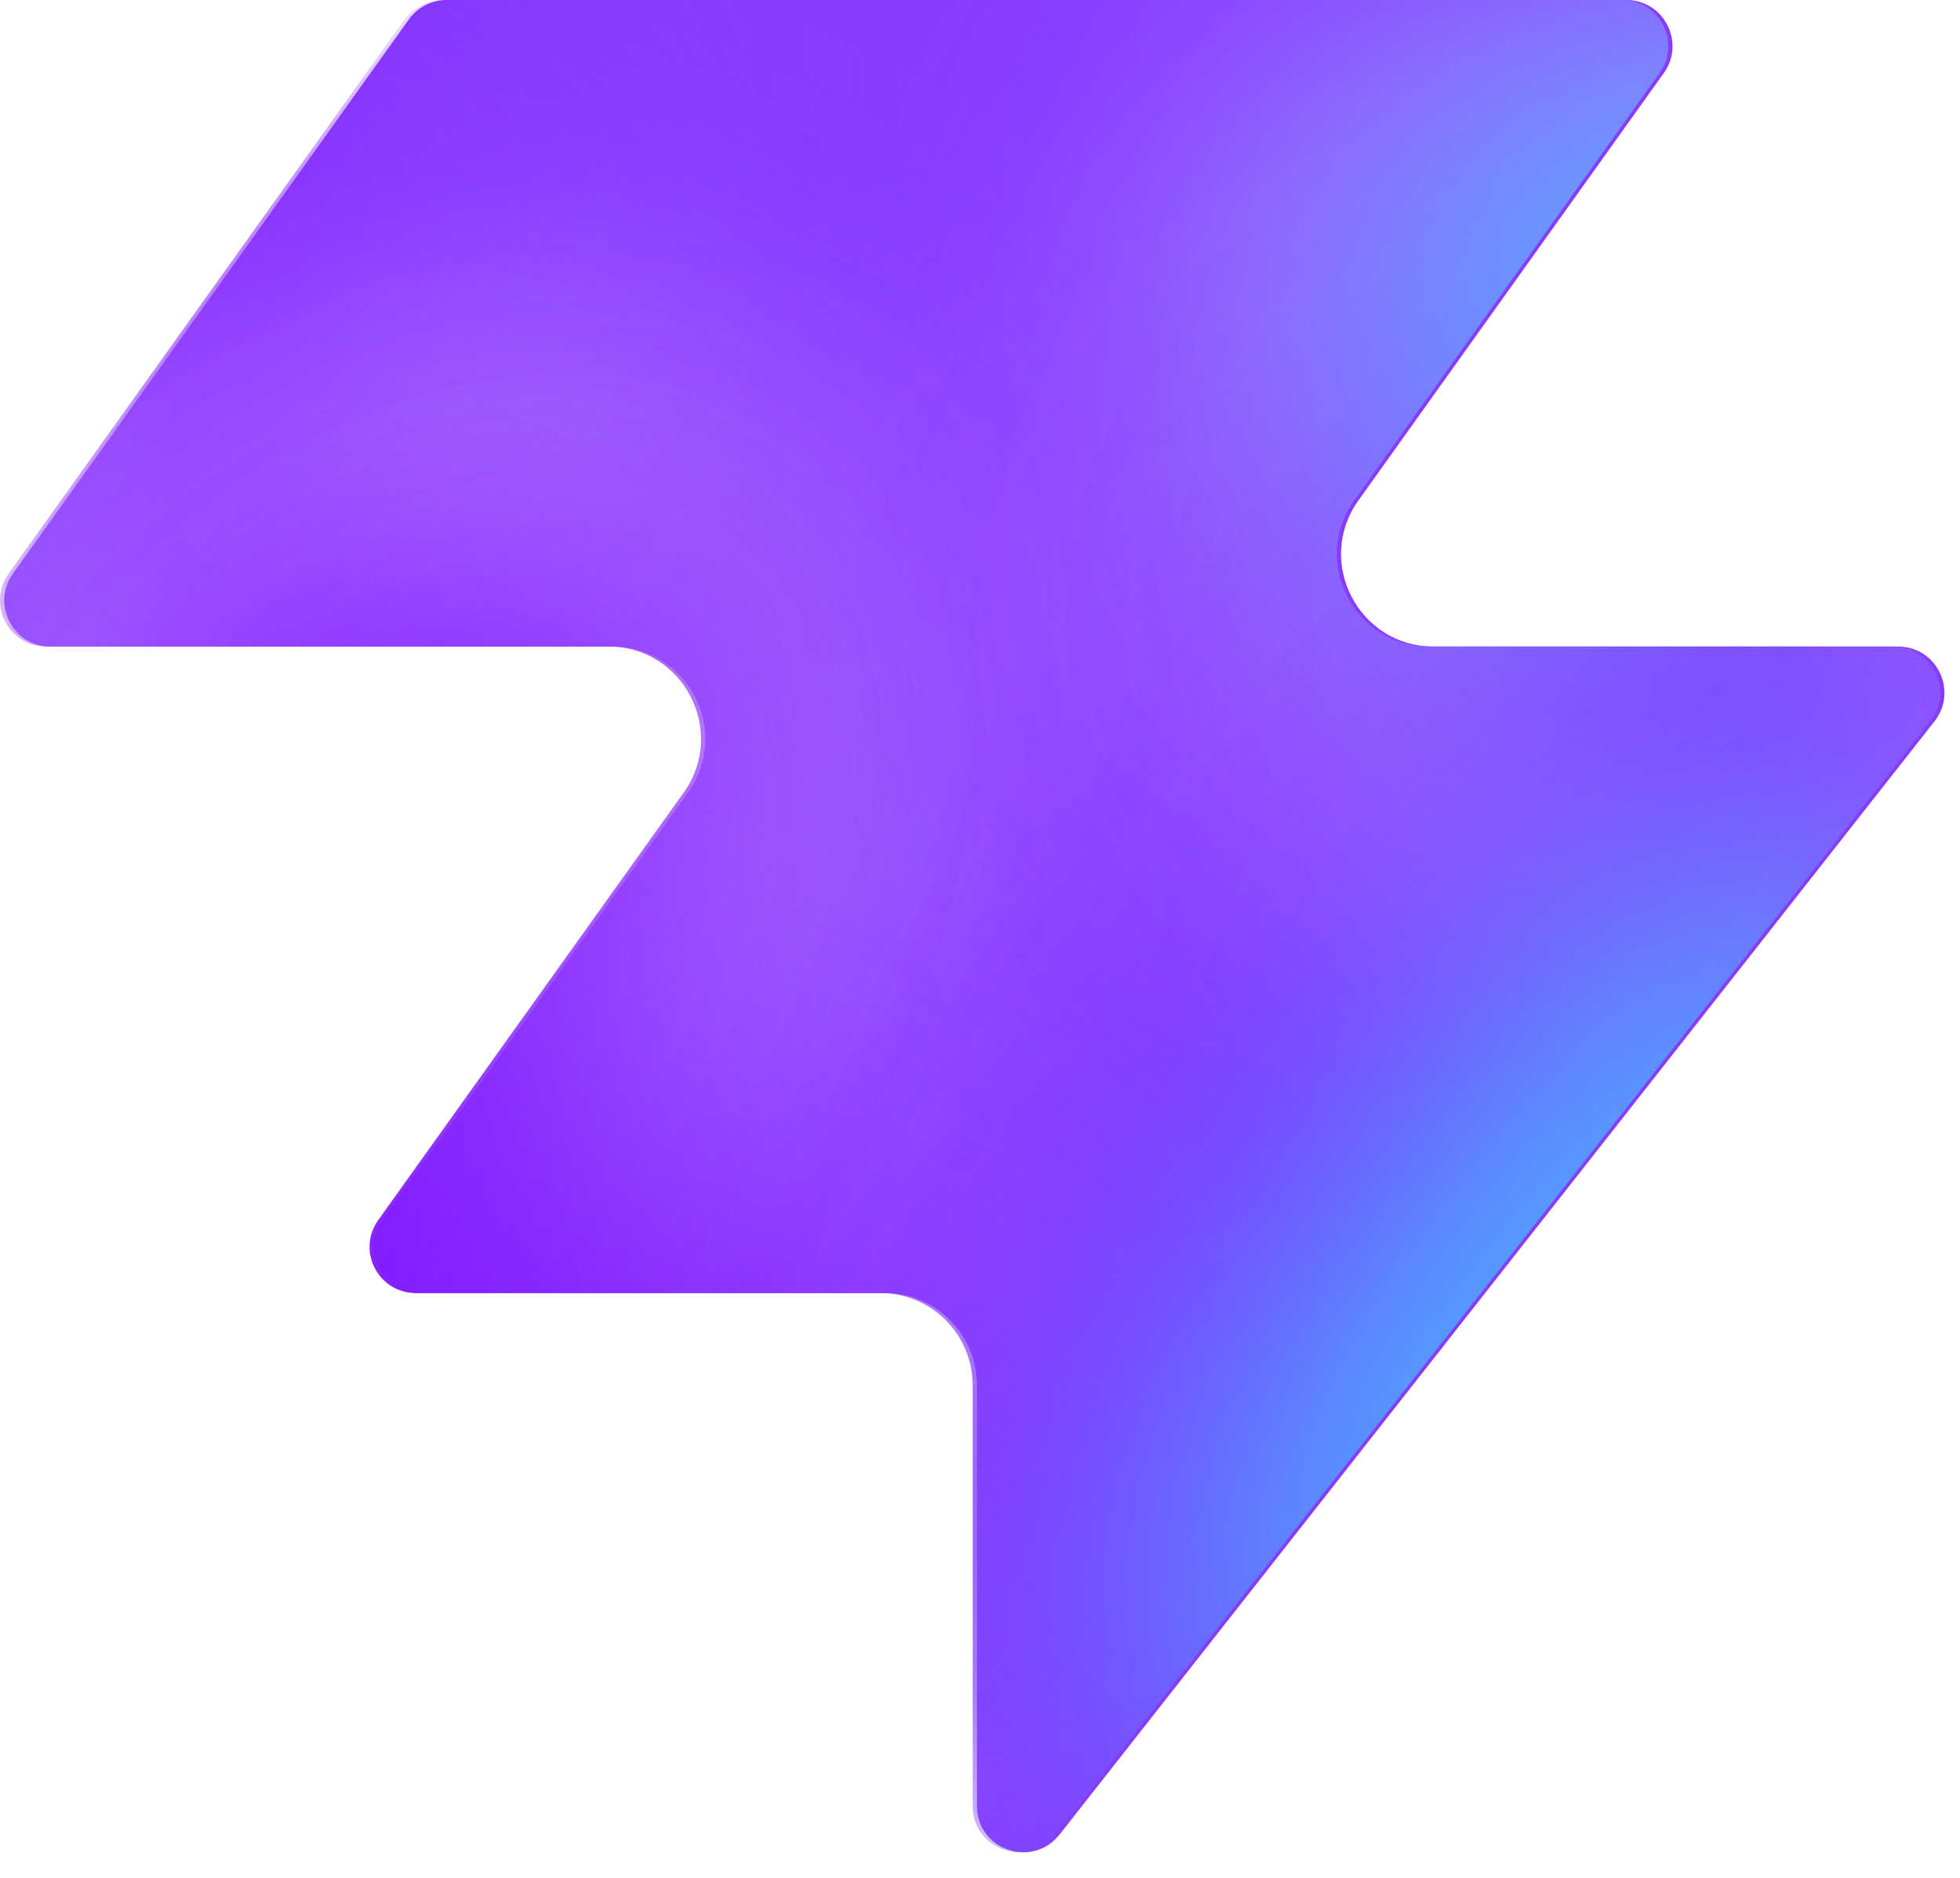
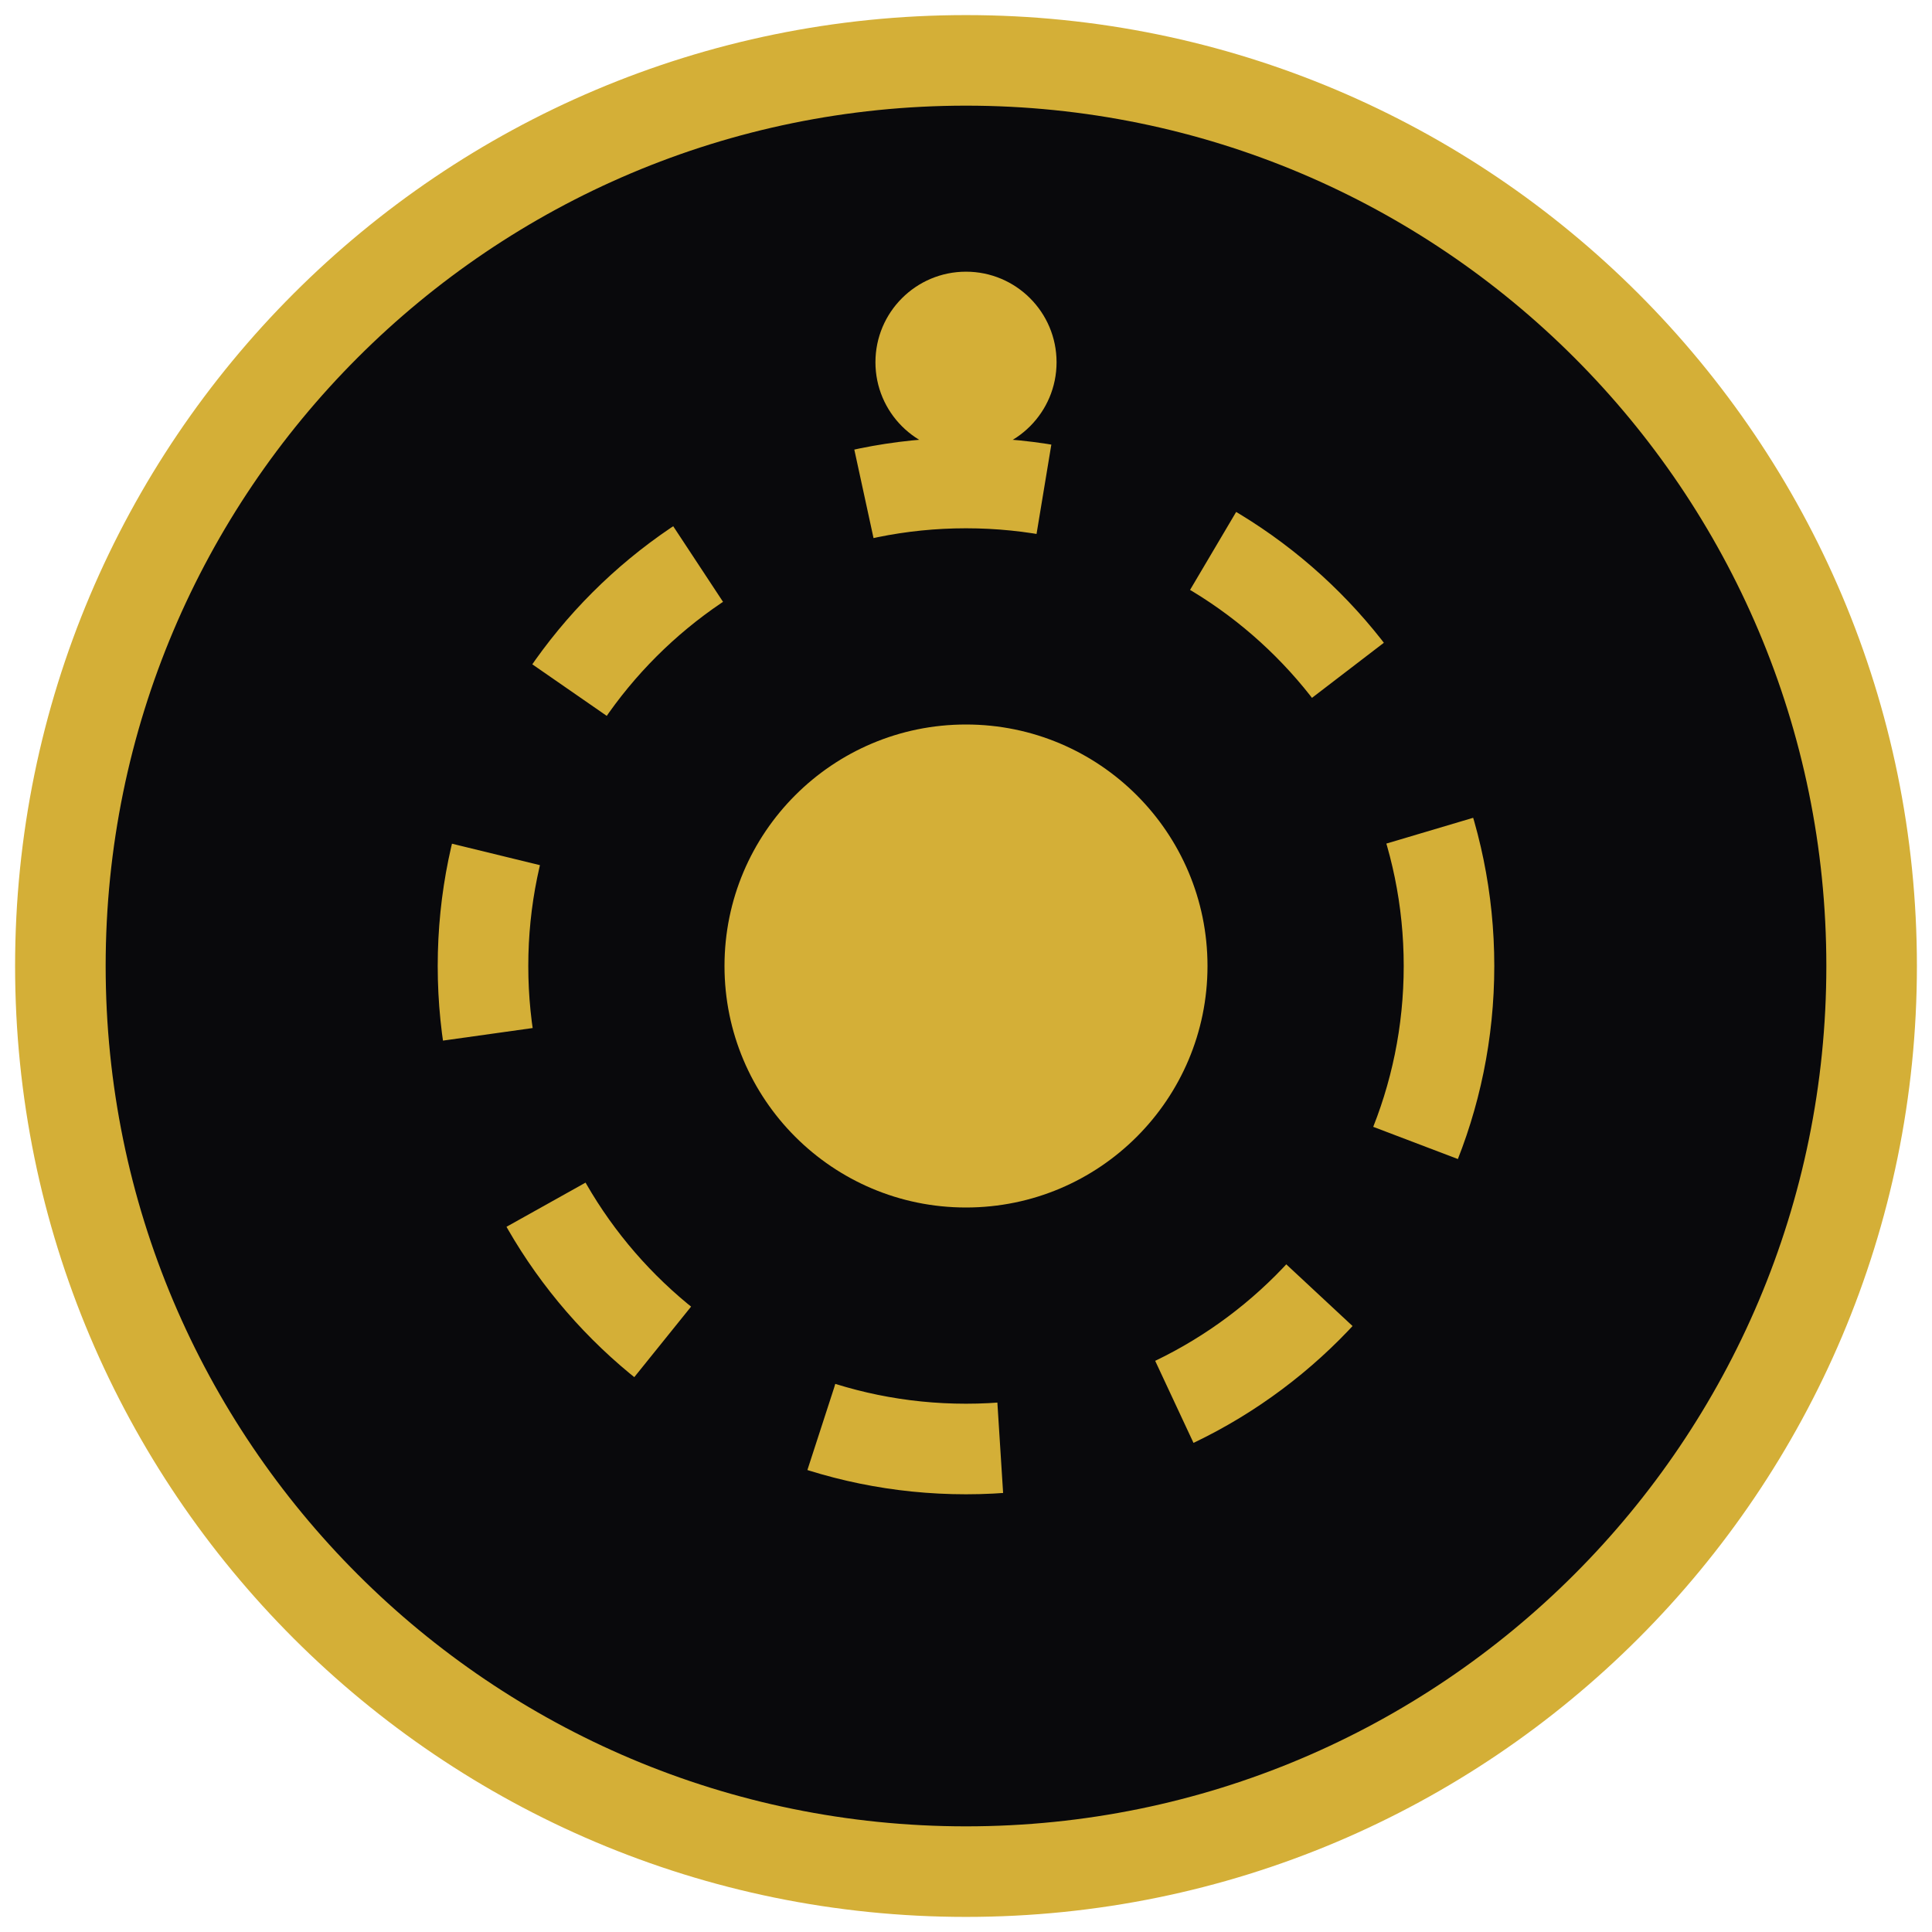
- <svg xmlns="http://www.w3.org/2000/svg" width="48" height="46" fill="none" viewBox="0 0 48 46">
-   <path fill="#863bff" d="M25.946 44.938c-.664.845-2.021.375-2.021-.698V33.937a2.26 2.26 0 0 0-2.262-2.262H10.287c-.92 0-1.456-1.04-.92-1.788l7.48-10.471c1.07-1.497 0-3.578-1.842-3.578H1.237c-.92 0-1.456-1.04-.92-1.788L10.013.474c.214-.297.556-.474.92-.474h28.894c.92 0 1.456 1.04.92 1.788l-7.48 10.471c-1.07 1.498 0 3.579 1.842 3.579h11.377c.943 0 1.473 1.088.89 1.83L25.947 44.94z" style="fill:#863bff;fill:color(display-p3 .525 .23 1);fill-opacity:1" />
-   <mask id="a" width="48" height="46" x="0" y="0" maskUnits="userSpaceOnUse" style="mask-type:alpha">
-     <path fill="#000" d="M25.842 44.938c-.664.844-2.021.375-2.021-.698V33.937a2.26 2.26 0 0 0-2.262-2.262H10.183c-.92 0-1.456-1.04-.92-1.788l7.48-10.471c1.07-1.498 0-3.579-1.842-3.579H1.133c-.92 0-1.456-1.04-.92-1.787L9.91.473c.214-.297.556-.474.92-.474h28.894c.92 0 1.456 1.04.92 1.788l-7.48 10.471c-1.07 1.498 0 3.578 1.842 3.578h11.377c.943 0 1.473 1.088.89 1.832L25.843 44.94z" style="fill:#000;fill-opacity:1" />
-   </mask>
-   <g mask="url(#a)">
-     <g filter="url(#b)">
-       <ellipse cx="5.508" cy="14.704" fill="#ede6ff" rx="5.508" ry="14.704" style="fill:#ede6ff;fill:color(display-p3 .927 .903 1);fill-opacity:1" transform="matrix(.00324 1 1 -.00324 -4.47 31.516)" />
-     </g>
-     <g filter="url(#c)">
-       <ellipse cx="10.399" cy="29.851" fill="#ede6ff" rx="10.399" ry="29.851" style="fill:#ede6ff;fill:color(display-p3 .927 .903 1);fill-opacity:1" transform="matrix(.00324 1 1 -.00324 -39.328 7.883)" />
-     </g>
-     <g filter="url(#d)">
-       <ellipse cx="5.508" cy="30.487" fill="#7e14ff" rx="5.508" ry="30.487" style="fill:#7e14ff;fill:color(display-p3 .492 .077 1);fill-opacity:1" transform="rotate(89.814 -25.913 -14.639)scale(1 -1)" />
-     </g>
-     <g filter="url(#e)">
-       <ellipse cx="5.508" cy="30.599" fill="#7e14ff" rx="5.508" ry="30.599" style="fill:#7e14ff;fill:color(display-p3 .492 .077 1);fill-opacity:1" transform="rotate(89.814 -32.644 -3.334)scale(1 -1)" />
-     </g>
-     <g filter="url(#f)">
-       <ellipse cx="5.508" cy="30.599" fill="#7e14ff" rx="5.508" ry="30.599" style="fill:#7e14ff;fill:color(display-p3 .492 .077 1);fill-opacity:1" transform="matrix(.00324 1 1 -.00324 -34.34 30.47)" />
-     </g>
-     <g filter="url(#g)">
-       <ellipse cx="14.072" cy="22.078" fill="#ede6ff" rx="14.072" ry="22.078" style="fill:#ede6ff;fill:color(display-p3 .927 .903 1);fill-opacity:1" transform="rotate(93.35 24.506 48.493)scale(-1 1)" />
-     </g>
-     <g filter="url(#h)">
-       <ellipse cx="3.47" cy="21.501" fill="#7e14ff" rx="3.47" ry="21.501" style="fill:#7e14ff;fill:color(display-p3 .492 .077 1);fill-opacity:1" transform="rotate(89.009 28.708 47.59)scale(-1 1)" />
-     </g>
-     <g filter="url(#i)">
-       <ellipse cx="3.47" cy="21.501" fill="#7e14ff" rx="3.47" ry="21.501" style="fill:#7e14ff;fill:color(display-p3 .492 .077 1);fill-opacity:1" transform="rotate(89.009 28.708 47.59)scale(-1 1)" />
-     </g>
-     <g filter="url(#j)">
-       <ellipse cx=".387" cy="8.972" fill="#7e14ff" rx="4.407" ry="29.108" style="fill:#7e14ff;fill:color(display-p3 .492 .077 1);fill-opacity:1" transform="rotate(39.51 .387 8.972)" />
-     </g>
-     <g filter="url(#k)">
-       <ellipse cx="47.523" cy="-6.092" fill="#7e14ff" rx="4.407" ry="29.108" style="fill:#7e14ff;fill:color(display-p3 .492 .077 1);fill-opacity:1" transform="rotate(37.892 47.523 -6.092)" />
-     </g>
-     <g filter="url(#l)">
-       <ellipse cx="41.412" cy="6.333" fill="#47bfff" rx="5.971" ry="9.665" style="fill:#47bfff;fill:color(display-p3 .28 .748 1);fill-opacity:1" transform="rotate(37.892 41.412 6.333)" />
-     </g>
-     <g filter="url(#m)">
-       <ellipse cx="-1.879" cy="38.332" fill="#7e14ff" rx="4.407" ry="29.108" style="fill:#7e14ff;fill:color(display-p3 .492 .077 1);fill-opacity:1" transform="rotate(37.892 -1.88 38.332)" />
-     </g>
-     <g filter="url(#n)">
-       <ellipse cx="-1.879" cy="38.332" fill="#7e14ff" rx="4.407" ry="29.108" style="fill:#7e14ff;fill:color(display-p3 .492 .077 1);fill-opacity:1" transform="rotate(37.892 -1.88 38.332)" />
-     </g>
-     <g filter="url(#o)">
-       <ellipse cx="35.651" cy="29.907" fill="#7e14ff" rx="4.407" ry="29.108" style="fill:#7e14ff;fill:color(display-p3 .492 .077 1);fill-opacity:1" transform="rotate(37.892 35.651 29.907)" />
-     </g>
-     <g filter="url(#p)">
-       <ellipse cx="38.418" cy="32.4" fill="#47bfff" rx="5.971" ry="15.297" style="fill:#47bfff;fill:color(display-p3 .28 .748 1);fill-opacity:1" transform="rotate(37.892 38.418 32.4)" />
-     </g>
-   </g>
-   <defs>
-     <filter id="b" width="60.045" height="41.654" x="-19.77" y="16.149" color-interpolation-filters="sRGB" filterUnits="userSpaceOnUse">
-       <feFlood flood-opacity="0" result="BackgroundImageFix" />
-       <feBlend in="SourceGraphic" in2="BackgroundImageFix" result="shape" />
-       <feGaussianBlur result="effect1_foregroundBlur_2002_17158" stdDeviation="7.659" />
-     </filter>
-     <filter id="c" width="90.34" height="51.437" x="-54.613" y="-7.533" color-interpolation-filters="sRGB" filterUnits="userSpaceOnUse">
-       <feFlood flood-opacity="0" result="BackgroundImageFix" />
-       <feBlend in="SourceGraphic" in2="BackgroundImageFix" result="shape" />
-       <feGaussianBlur result="effect1_foregroundBlur_2002_17158" stdDeviation="7.659" />
-     </filter>
-     <filter id="d" width="79.355" height="29.4" x="-49.64" y="2.03" color-interpolation-filters="sRGB" filterUnits="userSpaceOnUse">
-       <feFlood flood-opacity="0" result="BackgroundImageFix" />
-       <feBlend in="SourceGraphic" in2="BackgroundImageFix" result="shape" />
-       <feGaussianBlur result="effect1_foregroundBlur_2002_17158" stdDeviation="4.596" />
-     </filter>
-     <filter id="e" width="79.579" height="29.4" x="-45.045" y="20.029" color-interpolation-filters="sRGB" filterUnits="userSpaceOnUse">
-       <feFlood flood-opacity="0" result="BackgroundImageFix" />
-       <feBlend in="SourceGraphic" in2="BackgroundImageFix" result="shape" />
-       <feGaussianBlur result="effect1_foregroundBlur_2002_17158" stdDeviation="4.596" />
-     </filter>
-     <filter id="f" width="79.579" height="29.4" x="-43.513" y="21.178" color-interpolation-filters="sRGB" filterUnits="userSpaceOnUse">
-       <feFlood flood-opacity="0" result="BackgroundImageFix" />
-       <feBlend in="SourceGraphic" in2="BackgroundImageFix" result="shape" />
-       <feGaussianBlur result="effect1_foregroundBlur_2002_17158" stdDeviation="4.596" />
-     </filter>
-     <filter id="g" width="74.749" height="58.852" x="15.756" y="-17.901" color-interpolation-filters="sRGB" filterUnits="userSpaceOnUse">
-       <feFlood flood-opacity="0" result="BackgroundImageFix" />
-       <feBlend in="SourceGraphic" in2="BackgroundImageFix" result="shape" />
-       <feGaussianBlur result="effect1_foregroundBlur_2002_17158" stdDeviation="7.659" />
-     </filter>
-     <filter id="h" width="61.377" height="25.362" x="23.548" y="2.284" color-interpolation-filters="sRGB" filterUnits="userSpaceOnUse">
-       <feFlood flood-opacity="0" result="BackgroundImageFix" />
-       <feBlend in="SourceGraphic" in2="BackgroundImageFix" result="shape" />
-       <feGaussianBlur result="effect1_foregroundBlur_2002_17158" stdDeviation="4.596" />
-     </filter>
-     <filter id="i" width="61.377" height="25.362" x="23.548" y="2.284" color-interpolation-filters="sRGB" filterUnits="userSpaceOnUse">
-       <feFlood flood-opacity="0" result="BackgroundImageFix" />
-       <feBlend in="SourceGraphic" in2="BackgroundImageFix" result="shape" />
-       <feGaussianBlur result="effect1_foregroundBlur_2002_17158" stdDeviation="4.596" />
-     </filter>
-     <filter id="j" width="56.045" height="63.649" x="-27.636" y="-22.853" color-interpolation-filters="sRGB" filterUnits="userSpaceOnUse">
-       <feFlood flood-opacity="0" result="BackgroundImageFix" />
-       <feBlend in="SourceGraphic" in2="BackgroundImageFix" result="shape" />
-       <feGaussianBlur result="effect1_foregroundBlur_2002_17158" stdDeviation="4.596" />
-     </filter>
-     <filter id="k" width="54.814" height="64.646" x="20.116" y="-38.415" color-interpolation-filters="sRGB" filterUnits="userSpaceOnUse">
-       <feFlood flood-opacity="0" result="BackgroundImageFix" />
-       <feBlend in="SourceGraphic" in2="BackgroundImageFix" result="shape" />
-       <feGaussianBlur result="effect1_foregroundBlur_2002_17158" stdDeviation="4.596" />
-     </filter>
-     <filter id="l" width="33.541" height="35.313" x="24.641" y="-11.323" color-interpolation-filters="sRGB" filterUnits="userSpaceOnUse">
-       <feFlood flood-opacity="0" result="BackgroundImageFix" />
-       <feBlend in="SourceGraphic" in2="BackgroundImageFix" result="shape" />
-       <feGaussianBlur result="effect1_foregroundBlur_2002_17158" stdDeviation="4.596" />
-     </filter>
-     <filter id="m" width="54.814" height="64.646" x="-29.286" y="6.009" color-interpolation-filters="sRGB" filterUnits="userSpaceOnUse">
-       <feFlood flood-opacity="0" result="BackgroundImageFix" />
-       <feBlend in="SourceGraphic" in2="BackgroundImageFix" result="shape" />
-       <feGaussianBlur result="effect1_foregroundBlur_2002_17158" stdDeviation="4.596" />
-     </filter>
-     <filter id="n" width="54.814" height="64.646" x="-29.286" y="6.009" color-interpolation-filters="sRGB" filterUnits="userSpaceOnUse">
-       <feFlood flood-opacity="0" result="BackgroundImageFix" />
-       <feBlend in="SourceGraphic" in2="BackgroundImageFix" result="shape" />
-       <feGaussianBlur result="effect1_foregroundBlur_2002_17158" stdDeviation="4.596" />
-     </filter>
-     <filter id="o" width="54.814" height="64.646" x="8.244" y="-2.416" color-interpolation-filters="sRGB" filterUnits="userSpaceOnUse">
-       <feFlood flood-opacity="0" result="BackgroundImageFix" />
-       <feBlend in="SourceGraphic" in2="BackgroundImageFix" result="shape" />
-       <feGaussianBlur result="effect1_foregroundBlur_2002_17158" stdDeviation="4.596" />
-     </filter>
-     <filter id="p" width="39.409" height="43.623" x="18.713" y="10.588" color-interpolation-filters="sRGB" filterUnits="userSpaceOnUse">
-       <feFlood flood-opacity="0" result="BackgroundImageFix" />
-       <feBlend in="SourceGraphic" in2="BackgroundImageFix" result="shape" />
-       <feGaussianBlur result="effect1_foregroundBlur_2002_17158" stdDeviation="4.596" />
-     </filter>
-   </defs>
+ <svg xmlns="http://www.w3.org/2000/svg" viewBox="0 0 32 32" fill="none">
+   <circle cx="16" cy="16" r="15" fill="#09090c" stroke="#d4af37" stroke-width="1.5" />
+   <circle cx="16" cy="16" r="8" stroke="#d4af37" stroke-width="1.5" stroke-dasharray="3 3" />
+   <circle cx="16" cy="16" r="4" fill="#d4af37" />
+   <circle cx="16" cy="6" r="1.5" fill="#d4af37" />
</svg>
